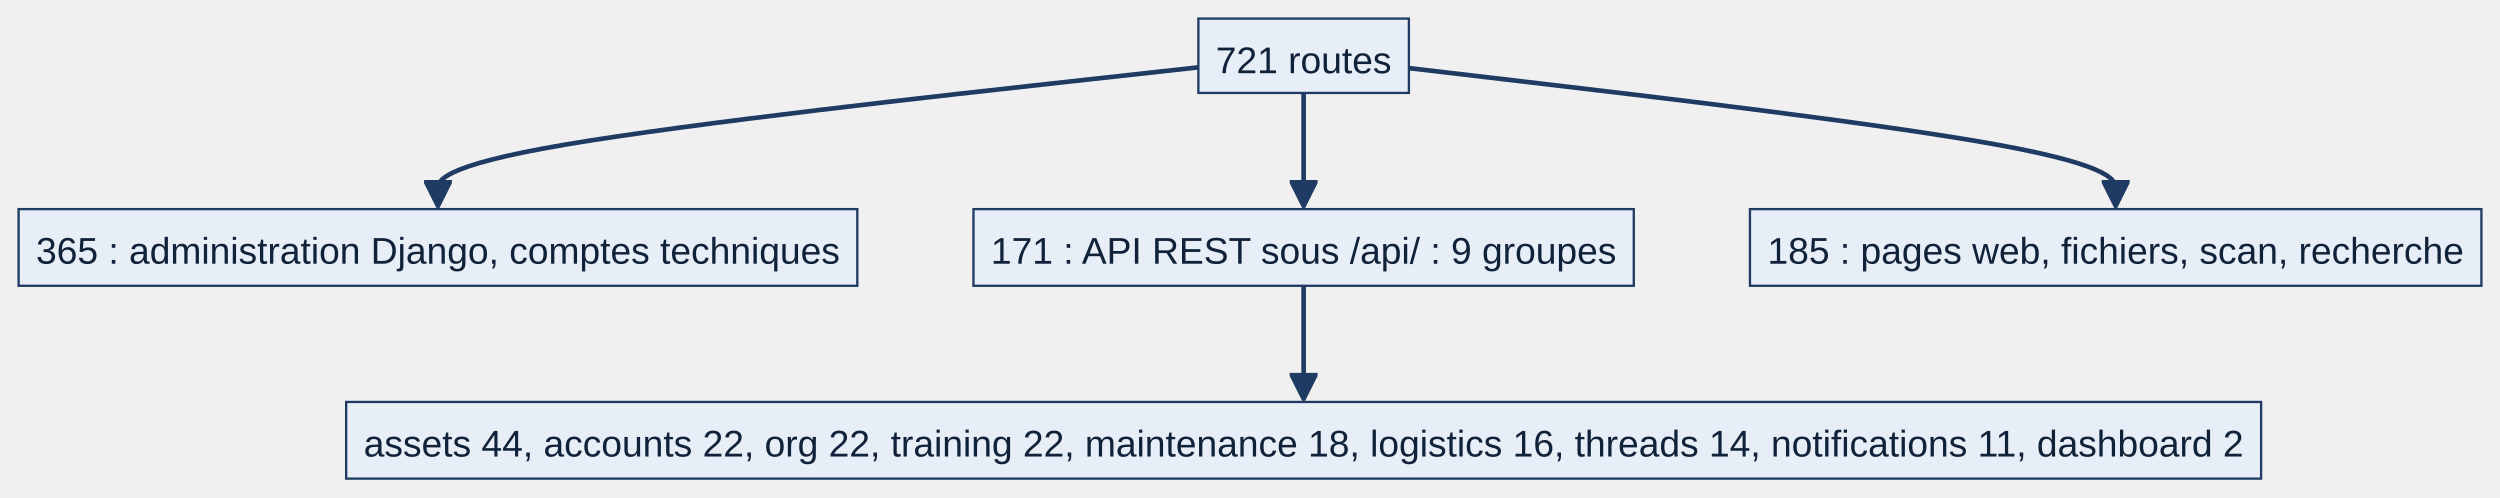
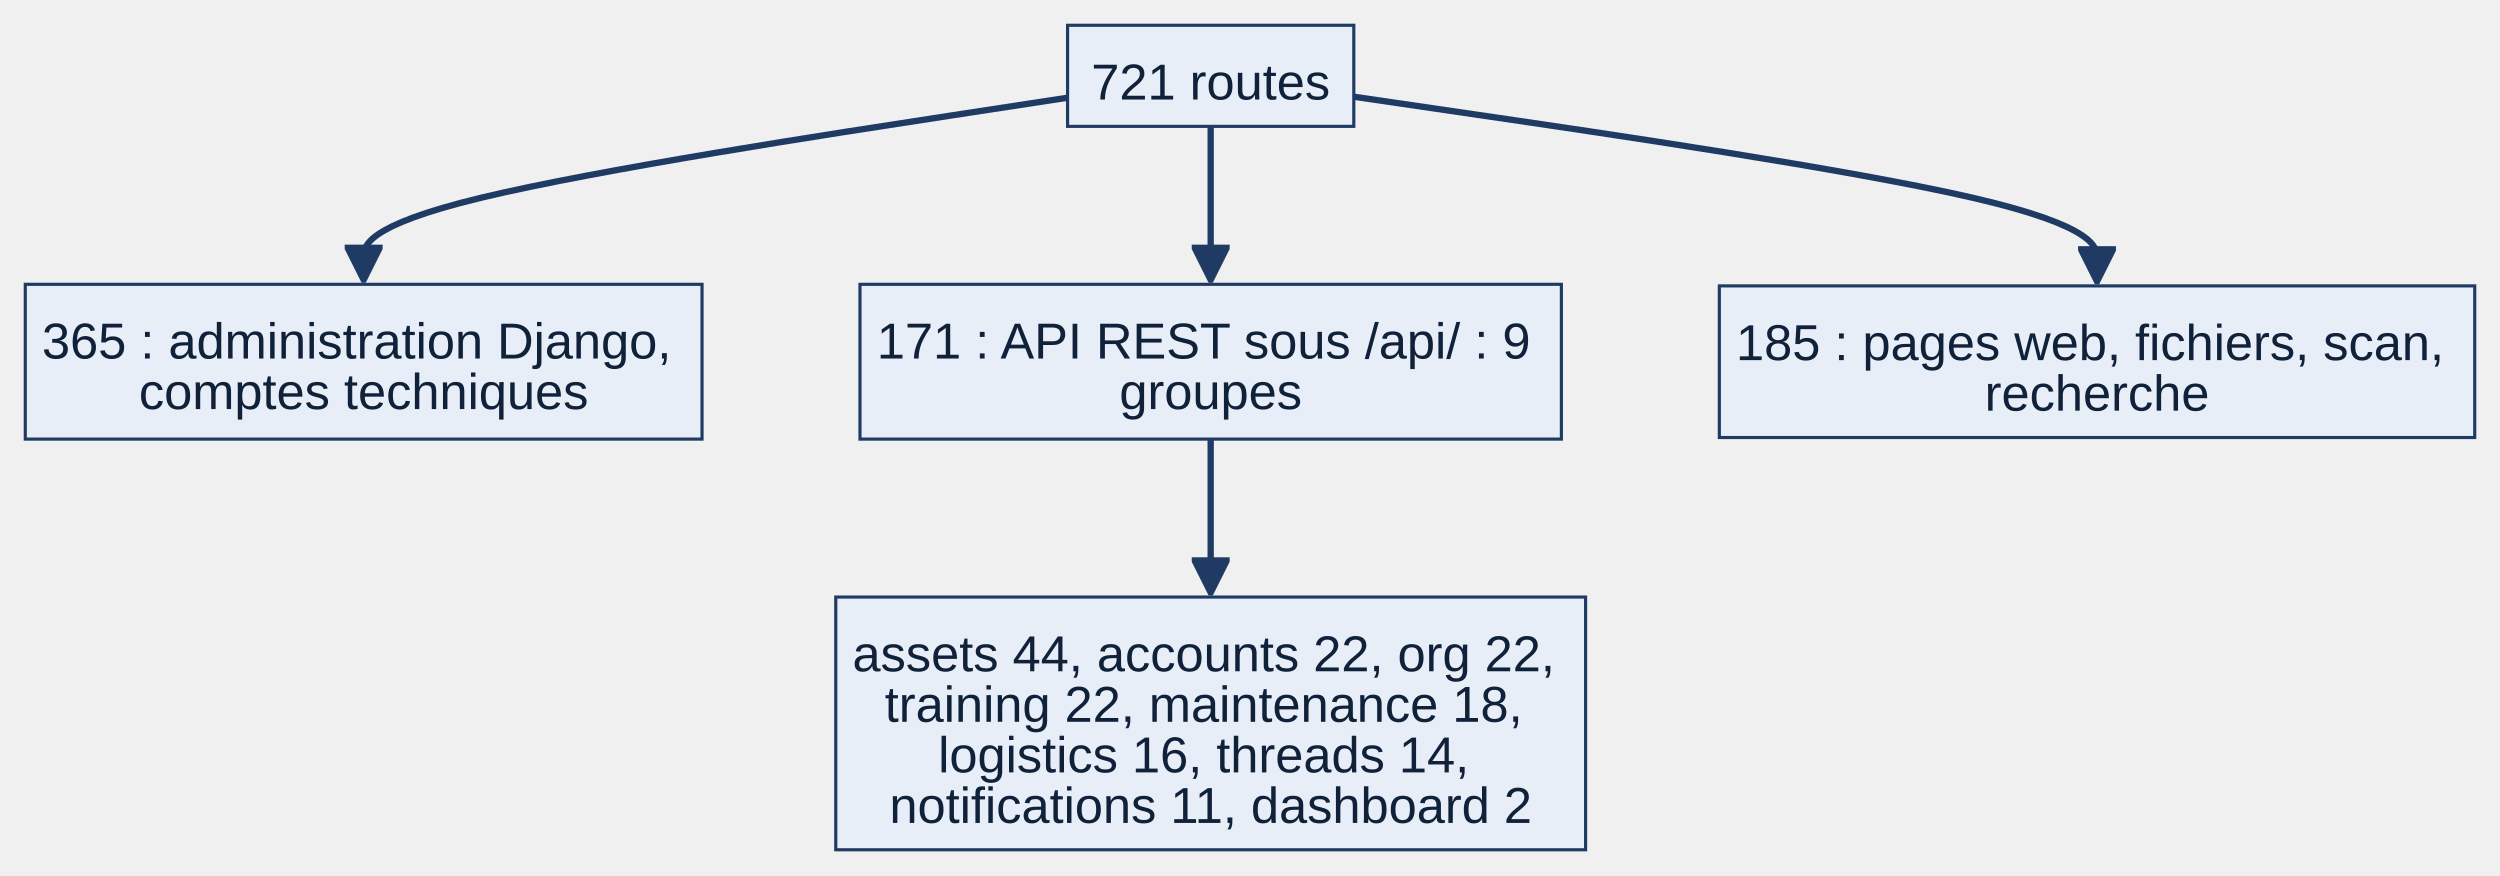
- <svg xmlns="http://www.w3.org/2000/svg" aria-roledescription="flowchart-v2" role="graphics-document document" viewBox="-8 -8 1076.008 214" style="max-width: 1076.008px;" width="100%" id="sS42_carte_des_routesmmd">
+ <svg xmlns="http://www.w3.org/2000/svg" aria-roledescription="flowchart-v2" role="graphics-document document" viewBox="-8 -8 791.391 277" style="max-width: 791.391px;" width="100%" id="sS42_carte_des_routesmmd">
  <style>#sS42_carte_des_routesmmd{font-family:Arial,sans-serif;font-size:16px;fill:#10213a;}#sS42_carte_des_routesmmd .error-icon{fill:#ffffff;}#sS42_carte_des_routesmmd .error-text{fill:#000000;stroke:#000000;}#sS42_carte_des_routesmmd .edge-thickness-normal{stroke-width:2px;}#sS42_carte_des_routesmmd .edge-thickness-thick{stroke-width:3.5px;}#sS42_carte_des_routesmmd .edge-pattern-solid{stroke-dasharray:0;}#sS42_carte_des_routesmmd .edge-pattern-dashed{stroke-dasharray:3;}#sS42_carte_des_routesmmd .edge-pattern-dotted{stroke-dasharray:2;}#sS42_carte_des_routesmmd .marker{fill:#1f3b63;stroke:#1f3b63;}#sS42_carte_des_routesmmd .marker.cross{stroke:#1f3b63;}#sS42_carte_des_routesmmd svg{font-family:Arial,sans-serif;font-size:16px;}#sS42_carte_des_routesmmd .label{font-family:Arial,sans-serif;color:#10213a;}#sS42_carte_des_routesmmd .cluster-label text{fill:#000000;}#sS42_carte_des_routesmmd .cluster-label span,#sS42_carte_des_routesmmd p{color:#000000;}#sS42_carte_des_routesmmd .label text,#sS42_carte_des_routesmmd span,#sS42_carte_des_routesmmd p{fill:#10213a;color:#10213a;}#sS42_carte_des_routesmmd .node rect,#sS42_carte_des_routesmmd .node circle,#sS42_carte_des_routesmmd .node ellipse,#sS42_carte_des_routesmmd .node polygon,#sS42_carte_des_routesmmd .node path{fill:#e8eef7;stroke:#1f3b63;stroke-width:1px;}#sS42_carte_des_routesmmd .flowchart-label text{text-anchor:middle;}#sS42_carte_des_routesmmd .node .katex path{fill:#000;stroke:#000;stroke-width:1px;}#sS42_carte_des_routesmmd .node .label{text-align:center;}#sS42_carte_des_routesmmd .node.clickable{cursor:pointer;}#sS42_carte_des_routesmmd .arrowheadPath{fill:#0b0b0b;}#sS42_carte_des_routesmmd .edgePath .path{stroke:#1f3b63;stroke-width:2.0px;}#sS42_carte_des_routesmmd .flowchart-link{stroke:#1f3b63;fill:none;}#sS42_carte_des_routesmmd .edgeLabel{background-color:#f3f6fa;text-align:center;}#sS42_carte_des_routesmmd .edgeLabel rect{opacity:0.5;background-color:#f3f6fa;fill:#f3f6fa;}#sS42_carte_des_routesmmd .labelBkg{background-color:rgba(243, 246, 250, 0.5);}#sS42_carte_des_routesmmd .cluster rect{fill:#ffffff;stroke:hsl(0, 0%, 90%);stroke-width:1px;}#sS42_carte_des_routesmmd .cluster text{fill:#000000;}#sS42_carte_des_routesmmd .cluster span,#sS42_carte_des_routesmmd p{color:#000000;}#sS42_carte_des_routesmmd div.mermaidTooltip{position:absolute;text-align:center;max-width:200px;padding:2px;font-family:Arial,sans-serif;font-size:12px;background:#ffffff;border:1px solid hsl(0, 0%, 90%);border-radius:2px;pointer-events:none;z-index:100;}#sS42_carte_des_routesmmd .flowchartTitleText{text-anchor:middle;font-size:18px;fill:#10213a;}#sS42_carte_des_routesmmd :root{--mermaid-font-family:"trebuchet ms",verdana,arial,sans-serif;}</style>
  <g>
    <marker orient="auto" markerHeight="12" markerWidth="12" markerUnits="userSpaceOnUse" refY="5" refX="6" viewBox="0 0 10 10" class="marker flowchart" id="sS42_carte_des_routesmmd_flowchart-pointEnd">
      <path style="stroke-width: 1; stroke-dasharray: 1, 0;" class="arrowMarkerPath" d="M 0 0 L 10 5 L 0 10 z" />
    </marker>
    <marker orient="auto" markerHeight="12" markerWidth="12" markerUnits="userSpaceOnUse" refY="5" refX="4.5" viewBox="0 0 10 10" class="marker flowchart" id="sS42_carte_des_routesmmd_flowchart-pointStart">
      <path style="stroke-width: 1; stroke-dasharray: 1, 0;" class="arrowMarkerPath" d="M 0 5 L 10 10 L 10 0 z" />
    </marker>
    <marker orient="auto" markerHeight="11" markerWidth="11" markerUnits="userSpaceOnUse" refY="5" refX="11" viewBox="0 0 10 10" class="marker flowchart" id="sS42_carte_des_routesmmd_flowchart-circleEnd">
      <circle style="stroke-width: 1; stroke-dasharray: 1, 0;" class="arrowMarkerPath" r="5" cy="5" cx="5" />
    </marker>
    <marker orient="auto" markerHeight="11" markerWidth="11" markerUnits="userSpaceOnUse" refY="5" refX="-1" viewBox="0 0 10 10" class="marker flowchart" id="sS42_carte_des_routesmmd_flowchart-circleStart">
      <circle style="stroke-width: 1; stroke-dasharray: 1, 0;" class="arrowMarkerPath" r="5" cy="5" cx="5" />
    </marker>
    <marker orient="auto" markerHeight="11" markerWidth="11" markerUnits="userSpaceOnUse" refY="5.2" refX="12" viewBox="0 0 11 11" class="marker cross flowchart" id="sS42_carte_des_routesmmd_flowchart-crossEnd">
      <path style="stroke-width: 2; stroke-dasharray: 1, 0;" class="arrowMarkerPath" d="M 1,1 l 9,9 M 10,1 l -9,9" />
    </marker>
    <marker orient="auto" markerHeight="11" markerWidth="11" markerUnits="userSpaceOnUse" refY="5.2" refX="-1" viewBox="0 0 11 11" class="marker cross flowchart" id="sS42_carte_des_routesmmd_flowchart-crossStart">
      <path style="stroke-width: 2; stroke-dasharray: 1, 0;" class="arrowMarkerPath" d="M 1,1 l 9,9 M 10,1 l -9,9" />
    </marker>
    <g class="root">
      <g class="clusters" />
      <g class="edgePaths">
-         <path marker-end="url(#sS42_carte_des_routesmmd_flowchart-pointEnd)" style="fill:none;" class="edge-thickness-normal edge-pattern-solid flowchart-link LS-T LE-A" id="L-T-A-0" d="M507.781,20.985L453.233,26.988C398.685,32.99,289.589,44.995,235.04,54.281C180.492,63.567,180.492,70.133,180.492,73.417L180.492,76.7" />
-         <path marker-end="url(#sS42_carte_des_routesmmd_flowchart-pointEnd)" style="fill:none;" class="edge-thickness-normal edge-pattern-solid flowchart-link LS-T LE-P" id="L-T-P-0" d="M553.086,32L553.086,36.167C553.086,40.333,553.086,48.667,553.086,56.117C553.086,63.567,553.086,70.133,553.086,73.417L553.086,76.7" />
-         <path marker-end="url(#sS42_carte_des_routesmmd_flowchart-pointEnd)" style="fill:none;" class="edge-thickness-normal edge-pattern-solid flowchart-link LS-T LE-W" id="L-T-W-0" d="M598.391,21.315L649.092,27.262C699.793,33.21,801.195,45.105,851.896,54.336C902.598,63.567,902.598,70.133,902.598,73.417L902.598,76.7" />
-         <path marker-end="url(#sS42_carte_des_routesmmd_flowchart-pointEnd)" style="fill:none;" class="edge-thickness-normal edge-pattern-solid flowchart-link LS-P LE-P1" id="L-P-P1-0" d="M553.086,115L553.086,119.167C553.086,123.333,553.086,131.667,553.086,139.117C553.086,146.567,553.086,153.133,553.086,156.417L553.086,159.7" />
+         <path marker-end="url(#sS42_carte_des_routesmmd_flowchart-pointEnd)" style="fill:none;" class="edge-thickness-normal edge-pattern-solid flowchart-link LS-T LE-A" id="L-T-A-0" d="M329.945,22.928L292.807,28.606C255.669,34.285,181.393,45.643,144.255,54.605C107.117,63.567,107.117,70.133,107.117,73.417L107.117,76.7" />
+         <path marker-end="url(#sS42_carte_des_routesmmd_flowchart-pointEnd)" style="fill:none;" class="edge-thickness-normal edge-pattern-solid flowchart-link LS-T LE-P" id="L-T-P-0" d="M375.25,32L375.25,36.167C375.25,40.333,375.25,48.667,375.25,56.117C375.25,63.567,375.25,70.133,375.25,73.417L375.25,76.7" />
+         <path marker-end="url(#sS42_carte_des_routesmmd_flowchart-pointEnd)" style="fill:none;" class="edge-thickness-normal edge-pattern-solid flowchart-link LS-T LE-W" id="L-T-W-0" d="M420.555,22.62L459.767,28.35C498.979,34.08,577.404,45.54,616.616,54.637C655.828,63.733,655.828,70.467,655.828,73.833L655.828,77.2" />
+         <path marker-end="url(#sS42_carte_des_routesmmd_flowchart-pointEnd)" style="fill:none;" class="edge-thickness-normal edge-pattern-solid flowchart-link LS-P LE-P1" id="L-P-P1-0" d="M375.25,131L375.25,135.167C375.25,139.333,375.25,147.667,375.25,155.117C375.25,162.567,375.25,169.133,375.25,172.417L375.25,175.7" />
      </g>
      <g class="edgeLabels">
        <g class="edgeLabel">
          <g transform="translate(0, 0)" class="label">
            <rect height="0" width="0" ry="0" rx="0" />
            <text style="">
              <tspan class="row" x="0" dy="1em" xml:space="preserve" />
            </text>
          </g>
        </g>
        <g class="edgeLabel">
          <g transform="translate(0, 0)" class="label">
            <rect height="0" width="0" ry="0" rx="0" />
            <text style="">
              <tspan class="row" x="0" dy="1em" xml:space="preserve" />
            </text>
          </g>
        </g>
        <g class="edgeLabel">
          <g transform="translate(0, 0)" class="label">
            <rect height="0" width="0" ry="0" rx="0" />
            <text style="">
              <tspan class="row" x="0" dy="1em" xml:space="preserve" />
            </text>
          </g>
        </g>
        <g class="edgeLabel">
          <g transform="translate(0, 0)" class="label">
            <rect height="0" width="0" ry="0" rx="0" />
            <text style="">
              <tspan class="row" x="0" dy="1em" xml:space="preserve" />
            </text>
          </g>
        </g>
      </g>
      <g class="nodes">
-         <g transform="translate(553.0859, 16)" data-id="T" data-node="true" id="flowchart-T-807" class="node default default flowchart-label">
+         <g transform="translate(375.25, 16)" data-id="T" data-node="true" id="flowchart-T-806" class="node default default flowchart-label">
          <rect height="32" width="90.609" y="-16" x="-45.305" ry="0" rx="0" style="" class="basic label-container" />
          <g transform="translate(0, -8.5)" style="" class="label">
            <rect />
            <text style="">
              <tspan class="row" x="0" dy="1em" xml:space="preserve">721 routes</tspan>
            </text>
          </g>
        </g>
-         <g transform="translate(180.4922, 98.5)" data-id="A" data-node="true" id="flowchart-A-808" class="node default default flowchart-label">
-           <rect height="33" width="360.984" y="-16.5" x="-180.492" ry="0" rx="0" style="" class="basic label-container" />
-           <g transform="translate(0, -9)" style="" class="label">
+         <g transform="translate(107.1172, 106.5)" data-id="A" data-node="true" id="flowchart-A-807" class="node default default flowchart-label">
+           <rect height="49" width="214.234" y="-24.5" x="-107.117" ry="0" rx="0" style="" class="basic label-container" />
+           <g transform="translate(0, -17)" style="" class="label">
            <rect />
            <text style="">
-               <tspan class="row" x="0" dy="1em" xml:space="preserve">365 : administration Django, comptes techniques</tspan>
+               <tspan class="row" x="0" dy="1em" xml:space="preserve">365 : administration Django,</tspan>
+               <tspan class="row" x="0" dy="1em" xml:space="preserve">comptes techniques</tspan>
            </text>
          </g>
        </g>
-         <g transform="translate(553.0859, 98.5)" data-id="P" data-node="true" id="flowchart-P-809" class="node default default flowchart-label">
-           <rect height="33" width="284.203" y="-16.5" x="-142.102" ry="0" rx="0" style="" class="basic label-container" />
-           <g transform="translate(0, -9)" style="" class="label">
+         <g transform="translate(375.25, 106.5)" data-id="P" data-node="true" id="flowchart-P-808" class="node default default flowchart-label">
+           <rect height="49" width="222.031" y="-24.5" x="-111.016" ry="0" rx="0" style="" class="basic label-container" />
+           <g transform="translate(0, -17)" style="" class="label">
            <rect />
            <text style="">
-               <tspan class="row" x="0" dy="1em" xml:space="preserve">171 : API REST sous /api/ : 9 groupes</tspan>
+               <tspan class="row" x="0" dy="1em" xml:space="preserve">171 : API REST sous /api/ : 9</tspan>
+               <tspan class="row" x="0" dy="1em" xml:space="preserve">groupes</tspan>
            </text>
          </g>
        </g>
-         <g transform="translate(902.5977, 98.5)" data-id="W" data-node="true" id="flowchart-W-810" class="node default default flowchart-label">
-           <rect height="33" width="314.82" y="-16.5" x="-157.41" ry="0" rx="0" style="" class="basic label-container" />
-           <g transform="translate(0, -9)" style="" class="label">
+         <g transform="translate(655.8281, 106.5)" data-id="W" data-node="true" id="flowchart-W-809" class="node default default flowchart-label">
+           <rect height="48" width="239.125" y="-24" x="-119.562" ry="0" rx="0" style="" class="basic label-container" />
+           <g transform="translate(0, -16.5)" style="" class="label">
            <rect />
            <text style="">
-               <tspan class="row" x="0" dy="1em" xml:space="preserve">185 : pages web, fichiers, scan, recherche</tspan>
+               <tspan class="row" x="0" dy="1em" xml:space="preserve">185 : pages web, fichiers, scan,</tspan>
+               <tspan class="row" x="0" dy="1em" xml:space="preserve">recherche</tspan>
            </text>
          </g>
        </g>
-         <g transform="translate(553.0859, 181.5)" data-id="P1" data-node="true" id="flowchart-P1-816" class="node default default flowchart-label">
-           <rect height="33" width="824.203" y="-16.5" x="-412.102" ry="0" rx="0" style="" class="basic label-container" />
-           <g transform="translate(0, -9)" style="" class="label">
+         <g transform="translate(375.25, 221)" data-id="P1" data-node="true" id="flowchart-P1-815" class="node default default flowchart-label">
+           <rect height="80" width="237.359" y="-40" x="-118.68" ry="0" rx="0" style="" class="basic label-container" />
+           <g transform="translate(0, -32.5)" style="" class="label">
            <rect />
            <text style="">
-               <tspan class="row" x="0" dy="1em" xml:space="preserve">assets 44, accounts 22, org 22, training 22, maintenance 18, logistics 16, threads 14, notifications 11, dashboard 2</tspan>
+               <tspan class="row" x="0" dy="1em" xml:space="preserve">assets 44, accounts 22, org 22,</tspan>
+               <tspan class="row" x="0" dy="1em" xml:space="preserve">training 22, maintenance 18,</tspan>
+               <tspan class="row" x="0" dy="1em" xml:space="preserve">logistics 16, threads 14,</tspan>
+               <tspan class="row" x="0" dy="1em" xml:space="preserve">notifications 11, dashboard 2</tspan>
            </text>
          </g>
        </g>
      </g>
    </g>
  </g>
</svg>
